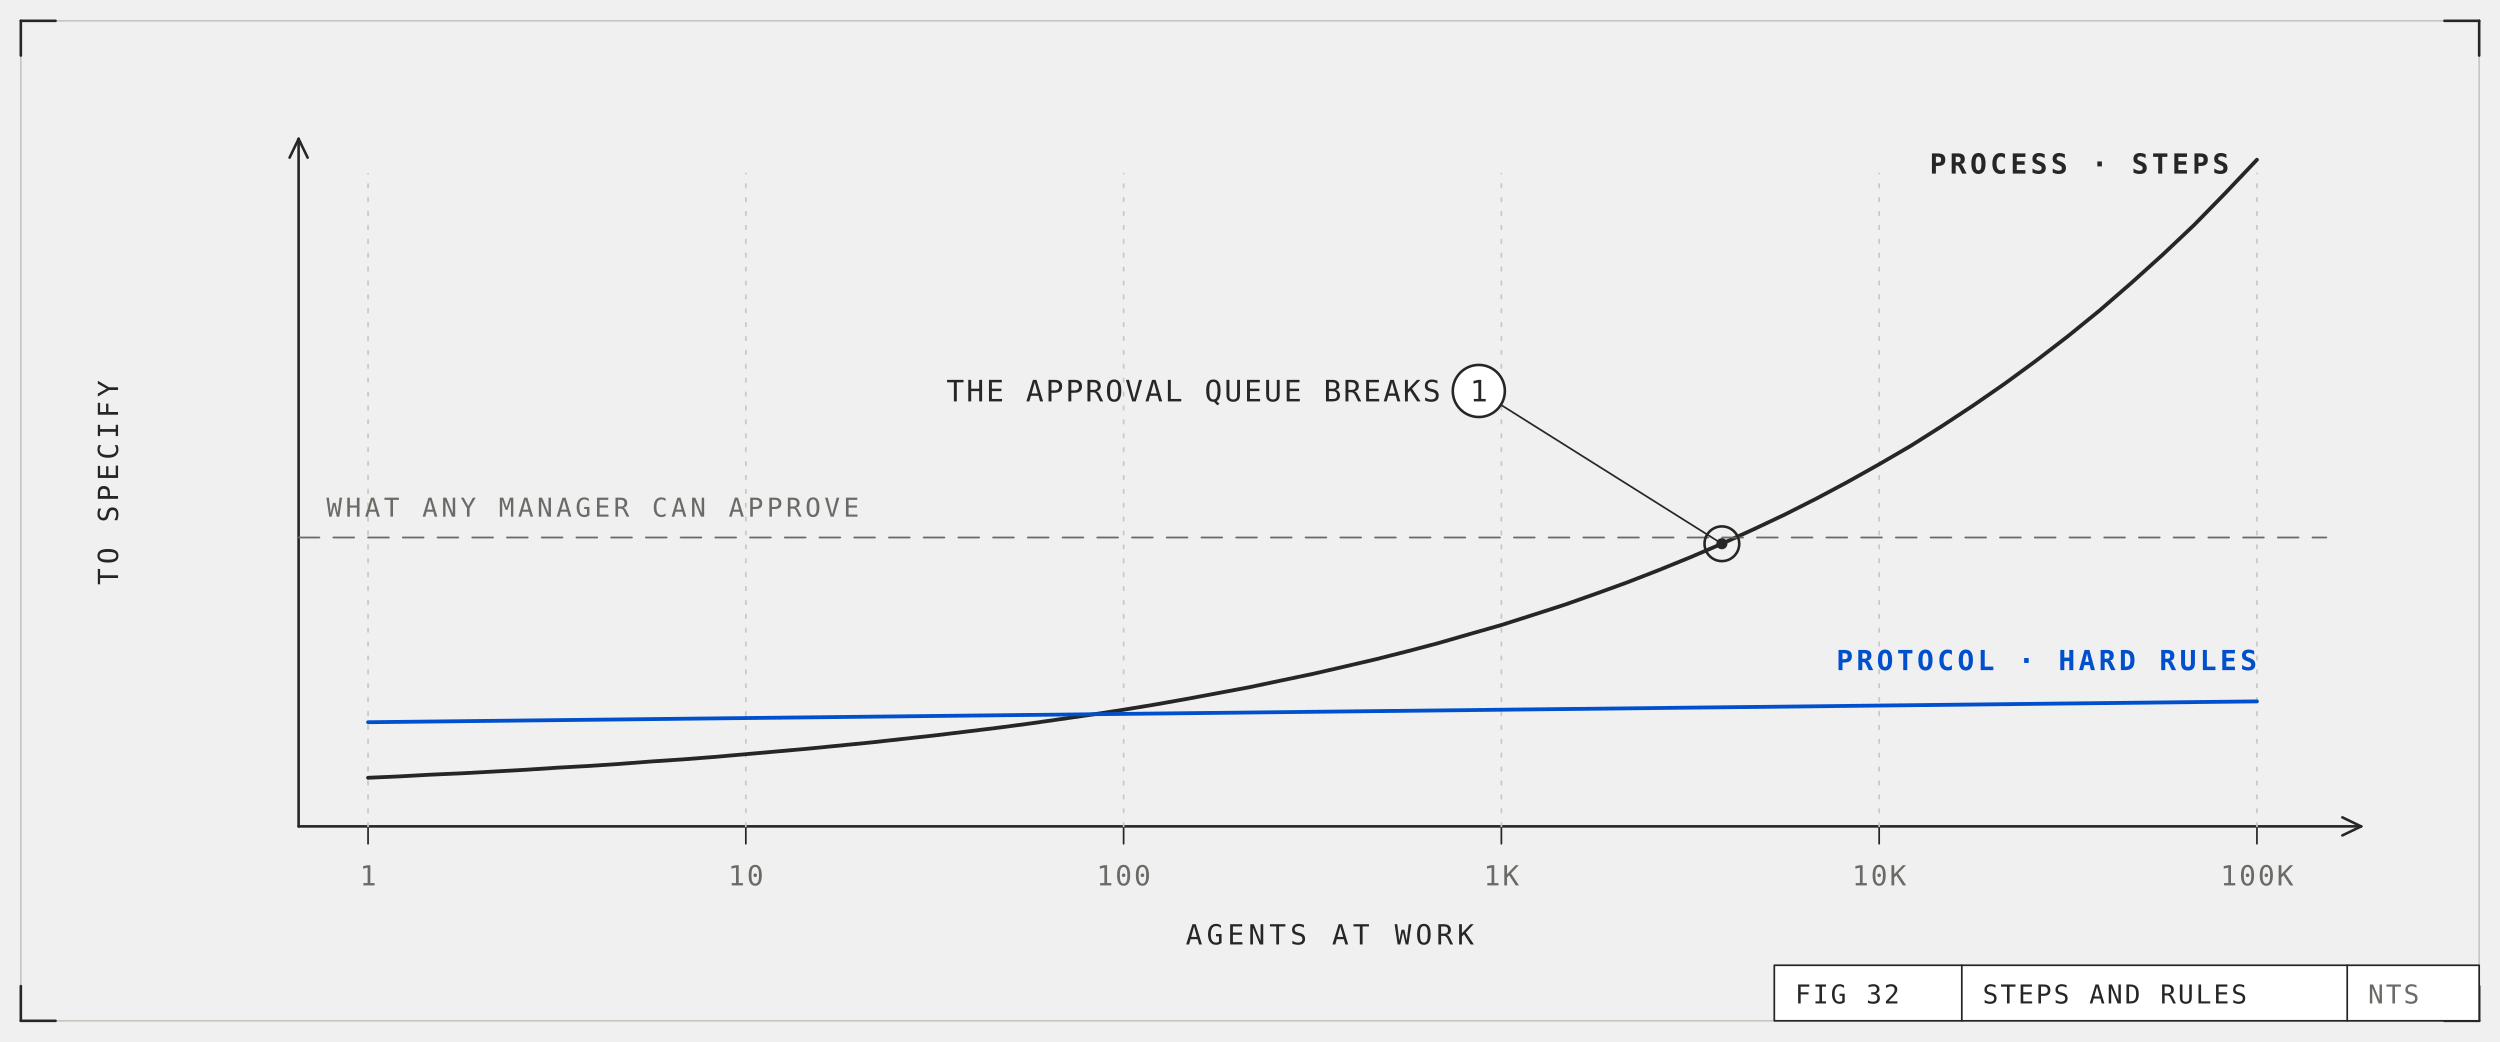
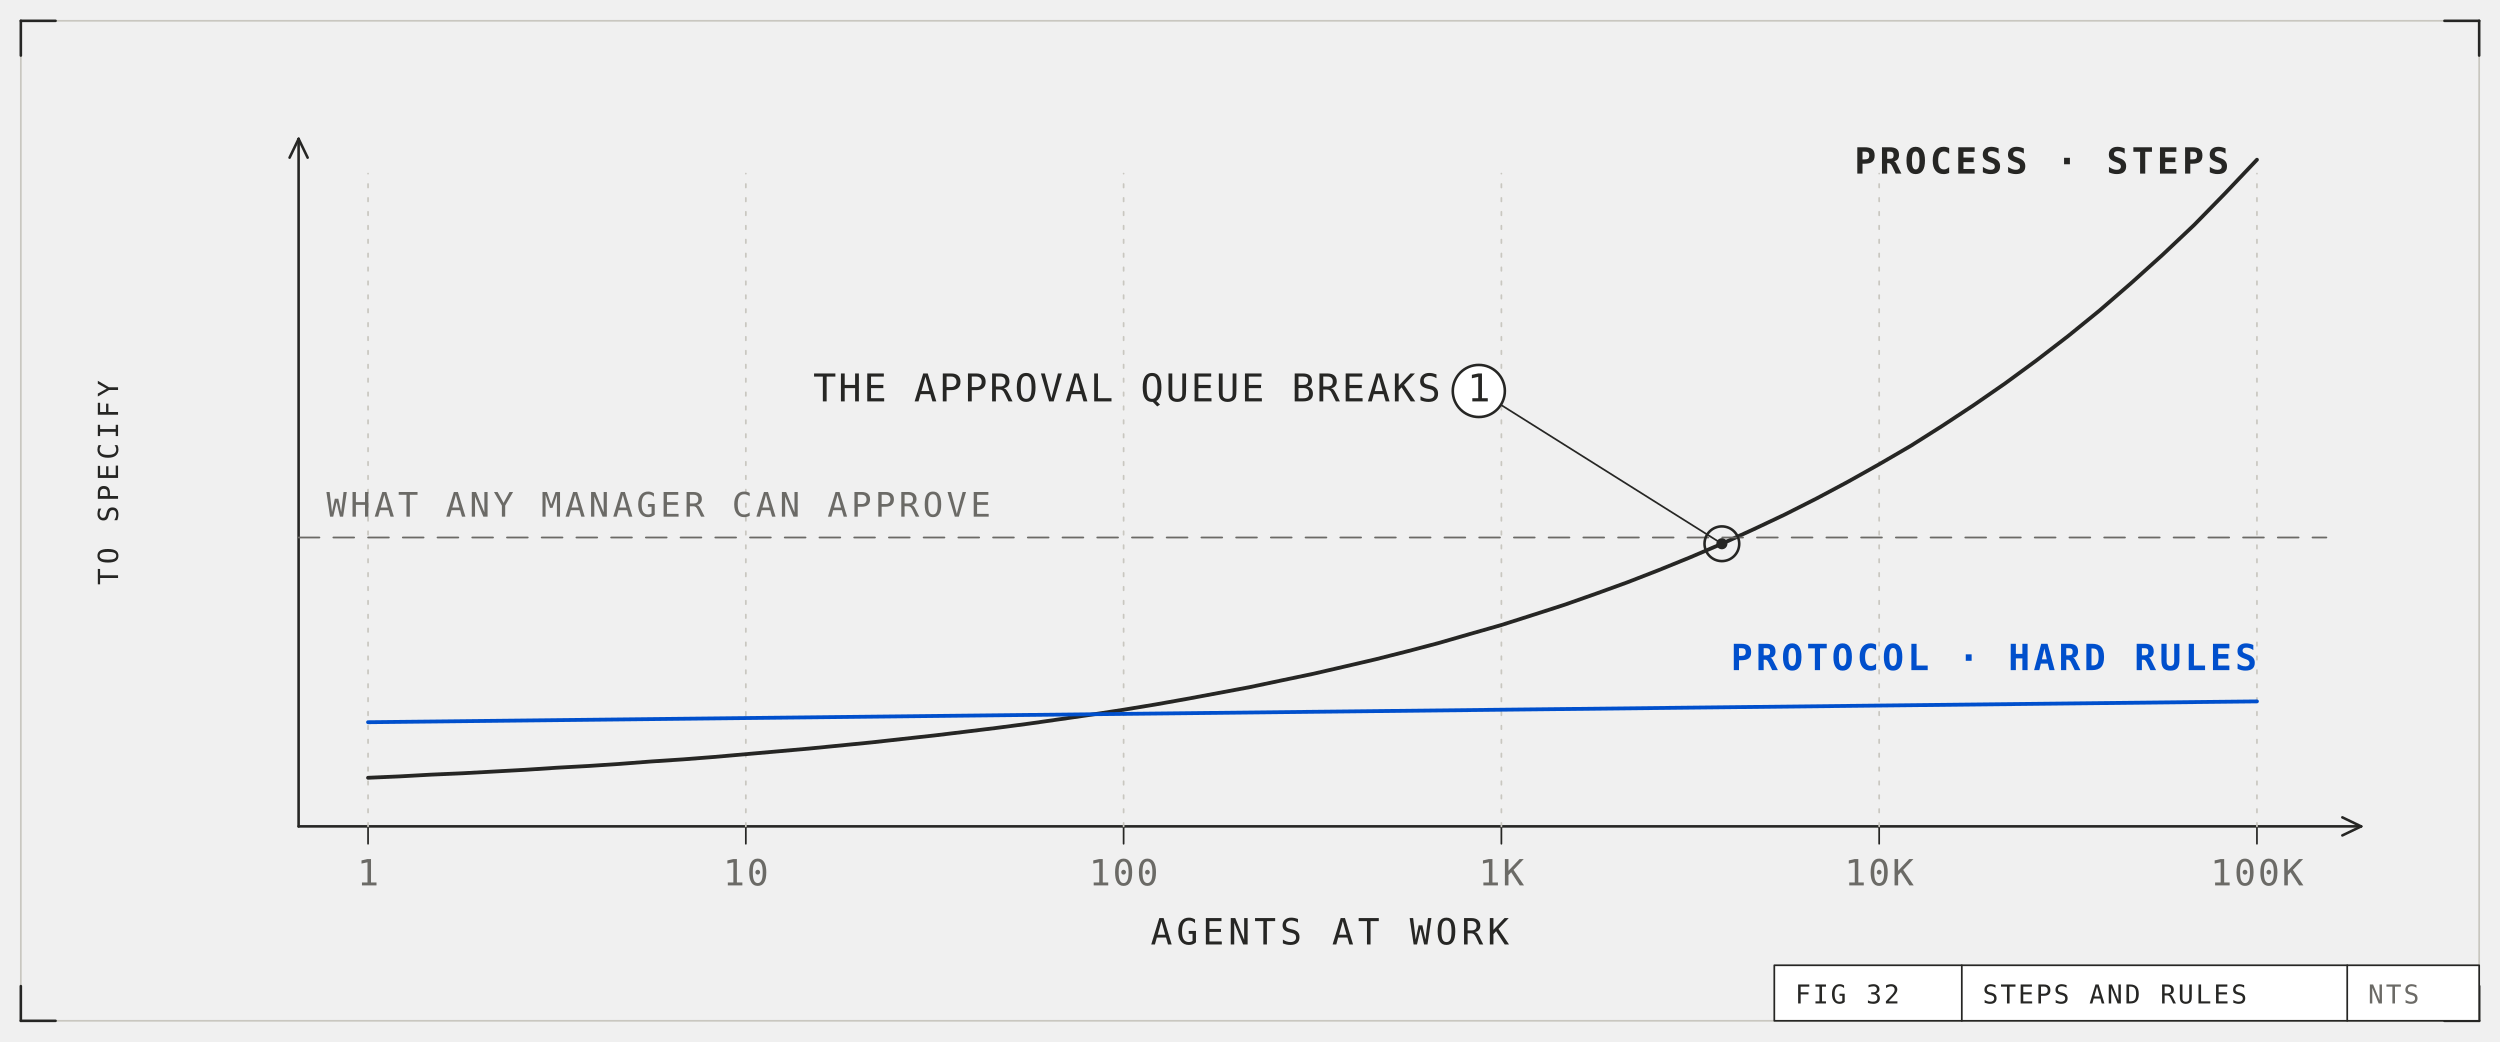
<svg xmlns="http://www.w3.org/2000/svg" viewBox="0 0 720 300" width="720" height="300" role="img" aria-label="A chart sketch: as agents grow from one to a hundred thousand, the steps a process must specify climb past what any manager can approve, while the protocol's hard rules stay flat.">
  <g fill="none" stroke-linecap="round" stroke-linejoin="round">
    <path d="M86.0 238.0L680.0 238.0" stroke="#262624" stroke-width="0.75" />
    <path d="M86.0 238.0L86.0 40.0" stroke="#262624" stroke-width="0.75" />
    <path d="M680.0 238.0L674.6 240.6" stroke="#262624" stroke-width="0.75" />
    <path d="M680.0 238.0L674.6 235.4" stroke="#262624" stroke-width="0.75" />
    <path d="M86.0 40.0L88.6 45.4" stroke="#262624" stroke-width="0.75" />
    <path d="M86.0 40.0L83.4 45.4" stroke="#262624" stroke-width="0.75" />
    <path d="M106.0 238.0L106.0 243.0" stroke="#262624" stroke-width="0.5" />
    <path d="M106.0 238.0L106.0 50.0" stroke="#c9c7c0" stroke-width="0.5" stroke-dasharray="1 3" />
-     <text x="106.0" y="255.0" font-family="ui-monospace, 'IBM Plex Mono', Menlo, monospace" font-size="8" font-weight="400" letter-spacing="0.6" fill="#6b6a66" text-anchor="middle" stroke="none">1</text>
+     <text x="106.0" y="255.0" font-family="ui-monospace, 'IBM Plex Mono', Menlo, monospace" font-size="10.4" font-weight="400" letter-spacing="0.6" fill="#6b6a66" text-anchor="middle" stroke="none">1</text>
    <path d="M214.8 238.0L214.8 243.0" stroke="#262624" stroke-width="0.5" />
    <path d="M214.8 238.0L214.8 50.0" stroke="#c9c7c0" stroke-width="0.5" stroke-dasharray="1 3" />
-     <text x="214.8" y="255.0" font-family="ui-monospace, 'IBM Plex Mono', Menlo, monospace" font-size="8" font-weight="400" letter-spacing="0.6" fill="#6b6a66" text-anchor="middle" stroke="none">10</text>
+     <text x="214.8" y="255.0" font-family="ui-monospace, 'IBM Plex Mono', Menlo, monospace" font-size="10.4" font-weight="400" letter-spacing="0.6" fill="#6b6a66" text-anchor="middle" stroke="none">10</text>
    <path d="M323.6 238.0L323.6 243.0" stroke="#262624" stroke-width="0.5" />
    <path d="M323.6 238.0L323.6 50.0" stroke="#c9c7c0" stroke-width="0.5" stroke-dasharray="1 3" />
-     <text x="323.6" y="255.0" font-family="ui-monospace, 'IBM Plex Mono', Menlo, monospace" font-size="8" font-weight="400" letter-spacing="0.6" fill="#6b6a66" text-anchor="middle" stroke="none">100</text>
+     <text x="323.6" y="255.0" font-family="ui-monospace, 'IBM Plex Mono', Menlo, monospace" font-size="10.4" font-weight="400" letter-spacing="0.6" fill="#6b6a66" text-anchor="middle" stroke="none">100</text>
    <path d="M432.4 238.0L432.4 243.0" stroke="#262624" stroke-width="0.5" />
    <path d="M432.4 238.0L432.4 50.0" stroke="#c9c7c0" stroke-width="0.5" stroke-dasharray="1 3" />
-     <text x="432.4" y="255.0" font-family="ui-monospace, 'IBM Plex Mono', Menlo, monospace" font-size="8" font-weight="400" letter-spacing="0.6" fill="#6b6a66" text-anchor="middle" stroke="none">1K</text>
+     <text x="432.4" y="255.0" font-family="ui-monospace, 'IBM Plex Mono', Menlo, monospace" font-size="10.4" font-weight="400" letter-spacing="0.6" fill="#6b6a66" text-anchor="middle" stroke="none">1K</text>
    <path d="M541.2 238.0L541.2 243.0" stroke="#262624" stroke-width="0.5" />
    <path d="M541.2 238.0L541.2 50.0" stroke="#c9c7c0" stroke-width="0.5" stroke-dasharray="1 3" />
-     <text x="541.2" y="255.0" font-family="ui-monospace, 'IBM Plex Mono', Menlo, monospace" font-size="8" font-weight="400" letter-spacing="0.6" fill="#6b6a66" text-anchor="middle" stroke="none">10K</text>
+     <text x="541.2" y="255.0" font-family="ui-monospace, 'IBM Plex Mono', Menlo, monospace" font-size="10.4" font-weight="400" letter-spacing="0.6" fill="#6b6a66" text-anchor="middle" stroke="none">10K</text>
    <path d="M650.0 238.0L650.0 243.0" stroke="#262624" stroke-width="0.5" />
    <path d="M650.0 238.0L650.0 50.0" stroke="#c9c7c0" stroke-width="0.5" stroke-dasharray="1 3" />
-     <text x="650.0" y="255.0" font-family="ui-monospace, 'IBM Plex Mono', Menlo, monospace" font-size="8" font-weight="400" letter-spacing="0.6" fill="#6b6a66" text-anchor="middle" stroke="none">100K</text>
-     <text x="383.0" y="272.0" font-family="ui-monospace, 'IBM Plex Mono', Menlo, monospace" font-size="8" font-weight="500" letter-spacing="1.2" fill="#262624" text-anchor="middle" stroke="none">AGENTS AT WORK</text>
+     <text x="650.0" y="255.0" font-family="ui-monospace, 'IBM Plex Mono', Menlo, monospace" font-size="10.4" font-weight="400" letter-spacing="0.6" fill="#6b6a66" text-anchor="middle" stroke="none">100K</text>
+     <text x="383.0" y="272.0" font-family="ui-monospace, 'IBM Plex Mono', Menlo, monospace" font-size="10.4" font-weight="500" letter-spacing="1.2" fill="#262624" text-anchor="middle" stroke="none">AGENTS AT WORK</text>
    <text x="34" y="139.0" font-family="ui-monospace, 'IBM Plex Mono', Menlo, monospace" font-size="8" font-weight="500" letter-spacing="1.2" fill="#262624" text-anchor="middle" stroke="none" transform="rotate(-90 34 139.0)">TO SPECIFY</text>
    <path d="M106.0 224.0L115.1 223.6L124.1 223.1L133.2 222.7L142.3 222.2L151.3 221.7L160.4 221.1L169.5 220.6L178.5 220.0L187.6 219.3L196.7 218.7L205.7 218.0L214.8 217.2L223.9 216.4L232.9 215.6L242.0 214.7L251.1 213.8L260.1 212.8L269.2 211.8L278.3 210.7L287.3 209.6L296.4 208.4L305.5 207.1L314.5 205.8L323.6 204.4L332.7 202.9L341.7 201.3L350.8 199.6L359.9 197.9L368.9 196.0L378.0 194.1L387.1 192.0L396.1 189.9L405.2 187.6L414.3 185.2L423.3 182.6L432.4 180.0L441.5 177.1L450.5 174.2L459.6 171.0L468.7 167.7L477.7 164.2L486.8 160.5L495.9 156.6L504.9 152.5L514.0 148.2L523.1 143.6L532.1 138.8L541.2 133.7L550.3 128.4L559.3 122.7L568.4 116.7L577.5 110.4L586.5 103.8L595.6 96.8L604.7 89.4L613.7 81.6L622.8 73.4L631.9 64.8L640.9 55.6L650.0 46.0" stroke="#262624" stroke-width="1.1" fill="none" />
    <path d="M106.0 208.0L160.4 207.4L214.8 206.8L269.2 206.2L323.6 205.6L378.0 205.0L432.4 204.4L486.8 203.8L541.2 203.2L595.6 202.6L650.0 202.0" stroke="#004fcc" stroke-width="1.1" fill="none" />
    <path d="M86.0 154.8L670.0 154.8" stroke="#6b6a66" stroke-width="0.5" stroke-dasharray="6 4" />
-     <text x="94.0" y="148.8" font-family="ui-monospace, 'IBM Plex Mono', Menlo, monospace" font-size="7.5" font-weight="400" letter-spacing="1" fill="#6b6a66" text-anchor="start" stroke="none">WHAT ANY MANAGER CAN APPROVE</text>
+     <text x="94.0" y="148.8" font-family="ui-monospace, 'IBM Plex Mono', Menlo, monospace" font-size="9.75" font-weight="400" letter-spacing="1" fill="#6b6a66" text-anchor="start" stroke="none">WHAT ANY MANAGER CAN APPROVE</text>
    <circle cx="495.9" cy="156.6" r="5.0" stroke="#262624" stroke-width="0.75" fill="none" />
    <path d="M425.9 112.6L495.9 156.6" stroke="#262624" stroke-width="0.5" />
    <circle cx="495.9" cy="156.6" r="1.6" fill="#262624" stroke="none" />
    <circle cx="425.9" cy="112.6" r="7.5" stroke="#262624" stroke-width="0.75" fill="#ffffff" />
-     <text x="425.9" y="115.6" font-family="ui-monospace, 'IBM Plex Mono', Menlo, monospace" font-size="8.5" font-weight="500" letter-spacing="0" fill="#262624" text-anchor="middle" stroke="none">1</text>
-     <text x="414.9" y="115.6" font-family="ui-monospace, 'IBM Plex Mono', Menlo, monospace" font-size="8.5" font-weight="400" letter-spacing="0.6" fill="#262624" text-anchor="end" stroke="none">THE APPROVAL QUEUE BREAKS</text>
-     <text x="642.0" y="50.0" font-family="ui-monospace, 'IBM Plex Mono', Menlo, monospace" font-size="8" font-weight="600" letter-spacing="1" fill="#262624" text-anchor="end" stroke="none">PROCESS · STEPS</text>
-     <text x="650.0" y="193.0" font-family="ui-monospace, 'IBM Plex Mono', Menlo, monospace" font-size="8" font-weight="600" letter-spacing="1" fill="#004fcc" text-anchor="end" stroke="none">PROTOCOL · HARD RULES</text>
+     <text x="425.9" y="115.6" font-family="ui-monospace, 'IBM Plex Mono', Menlo, monospace" font-size="11.05" font-weight="500" letter-spacing="0" fill="#262624" text-anchor="middle" stroke="none">1</text>
+     <text x="414.9" y="115.6" font-family="ui-monospace, 'IBM Plex Mono', Menlo, monospace" font-size="11.05" font-weight="400" letter-spacing="0.6" fill="#262624" text-anchor="end" stroke="none">THE APPROVAL QUEUE BREAKS</text>
+     <text x="642.0" y="50.0" font-family="ui-monospace, 'IBM Plex Mono', Menlo, monospace" font-size="10.4" font-weight="600" letter-spacing="1" fill="#262624" text-anchor="end" stroke="none">PROCESS · STEPS</text>
+     <text x="650.0" y="193.0" font-family="ui-monospace, 'IBM Plex Mono', Menlo, monospace" font-size="10.4" font-weight="600" letter-spacing="1" fill="#004fcc" text-anchor="end" stroke="none">PROTOCOL · HARD RULES</text>
    <rect x="6.0" y="6.0" width="708.0" height="288.0" stroke="#c9c7c0" stroke-width="0.5" fill="none" />
    <path d="M6.0 6.0L16.0 6.0" stroke="#262624" stroke-width="0.75" />
    <path d="M6.0 6.0L6.0 16.0" stroke="#262624" stroke-width="0.75" />
    <path d="M714.0 6.0L704.0 6.0" stroke="#262624" stroke-width="0.75" />
    <path d="M714.0 6.0L714.0 16.0" stroke="#262624" stroke-width="0.75" />
    <path d="M6.0 294.0L16.0 294.0" stroke="#262624" stroke-width="0.75" />
    <path d="M6.0 294.0L6.0 284.0" stroke="#262624" stroke-width="0.75" />
    <path d="M714.0 294.0L704.0 294.0" stroke="#262624" stroke-width="0.75" />
    <path d="M714.0 294.0L714.0 284.0" stroke="#262624" stroke-width="0.75" />
    <rect x="511.0" y="278.0" width="203.0" height="16.0" stroke="#262624" stroke-width="0.5" fill="#ffffff" />
    <path d="M565.0 278.0L565.0 294.0" stroke="#262624" stroke-width="0.5" />
    <path d="M676.0 278.0L676.0 294.0" stroke="#262624" stroke-width="0.5" />
    <text x="517.0" y="289.0" font-family="ui-monospace, 'IBM Plex Mono', Menlo, monospace" font-size="7.5" font-weight="500" letter-spacing="0.6" fill="#262624" text-anchor="start" stroke="none">FIG 32</text>
    <text x="571.0" y="289.0" font-family="ui-monospace, 'IBM Plex Mono', Menlo, monospace" font-size="7.5" font-weight="400" letter-spacing="0.6" fill="#262624" text-anchor="start" stroke="none">STEPS AND RULES</text>
    <text x="682.0" y="289.0" font-family="ui-monospace, 'IBM Plex Mono', Menlo, monospace" font-size="7.5" font-weight="400" letter-spacing="0.6" fill="#6b6a66" text-anchor="start" stroke="none">NTS</text>
  </g>
</svg>
